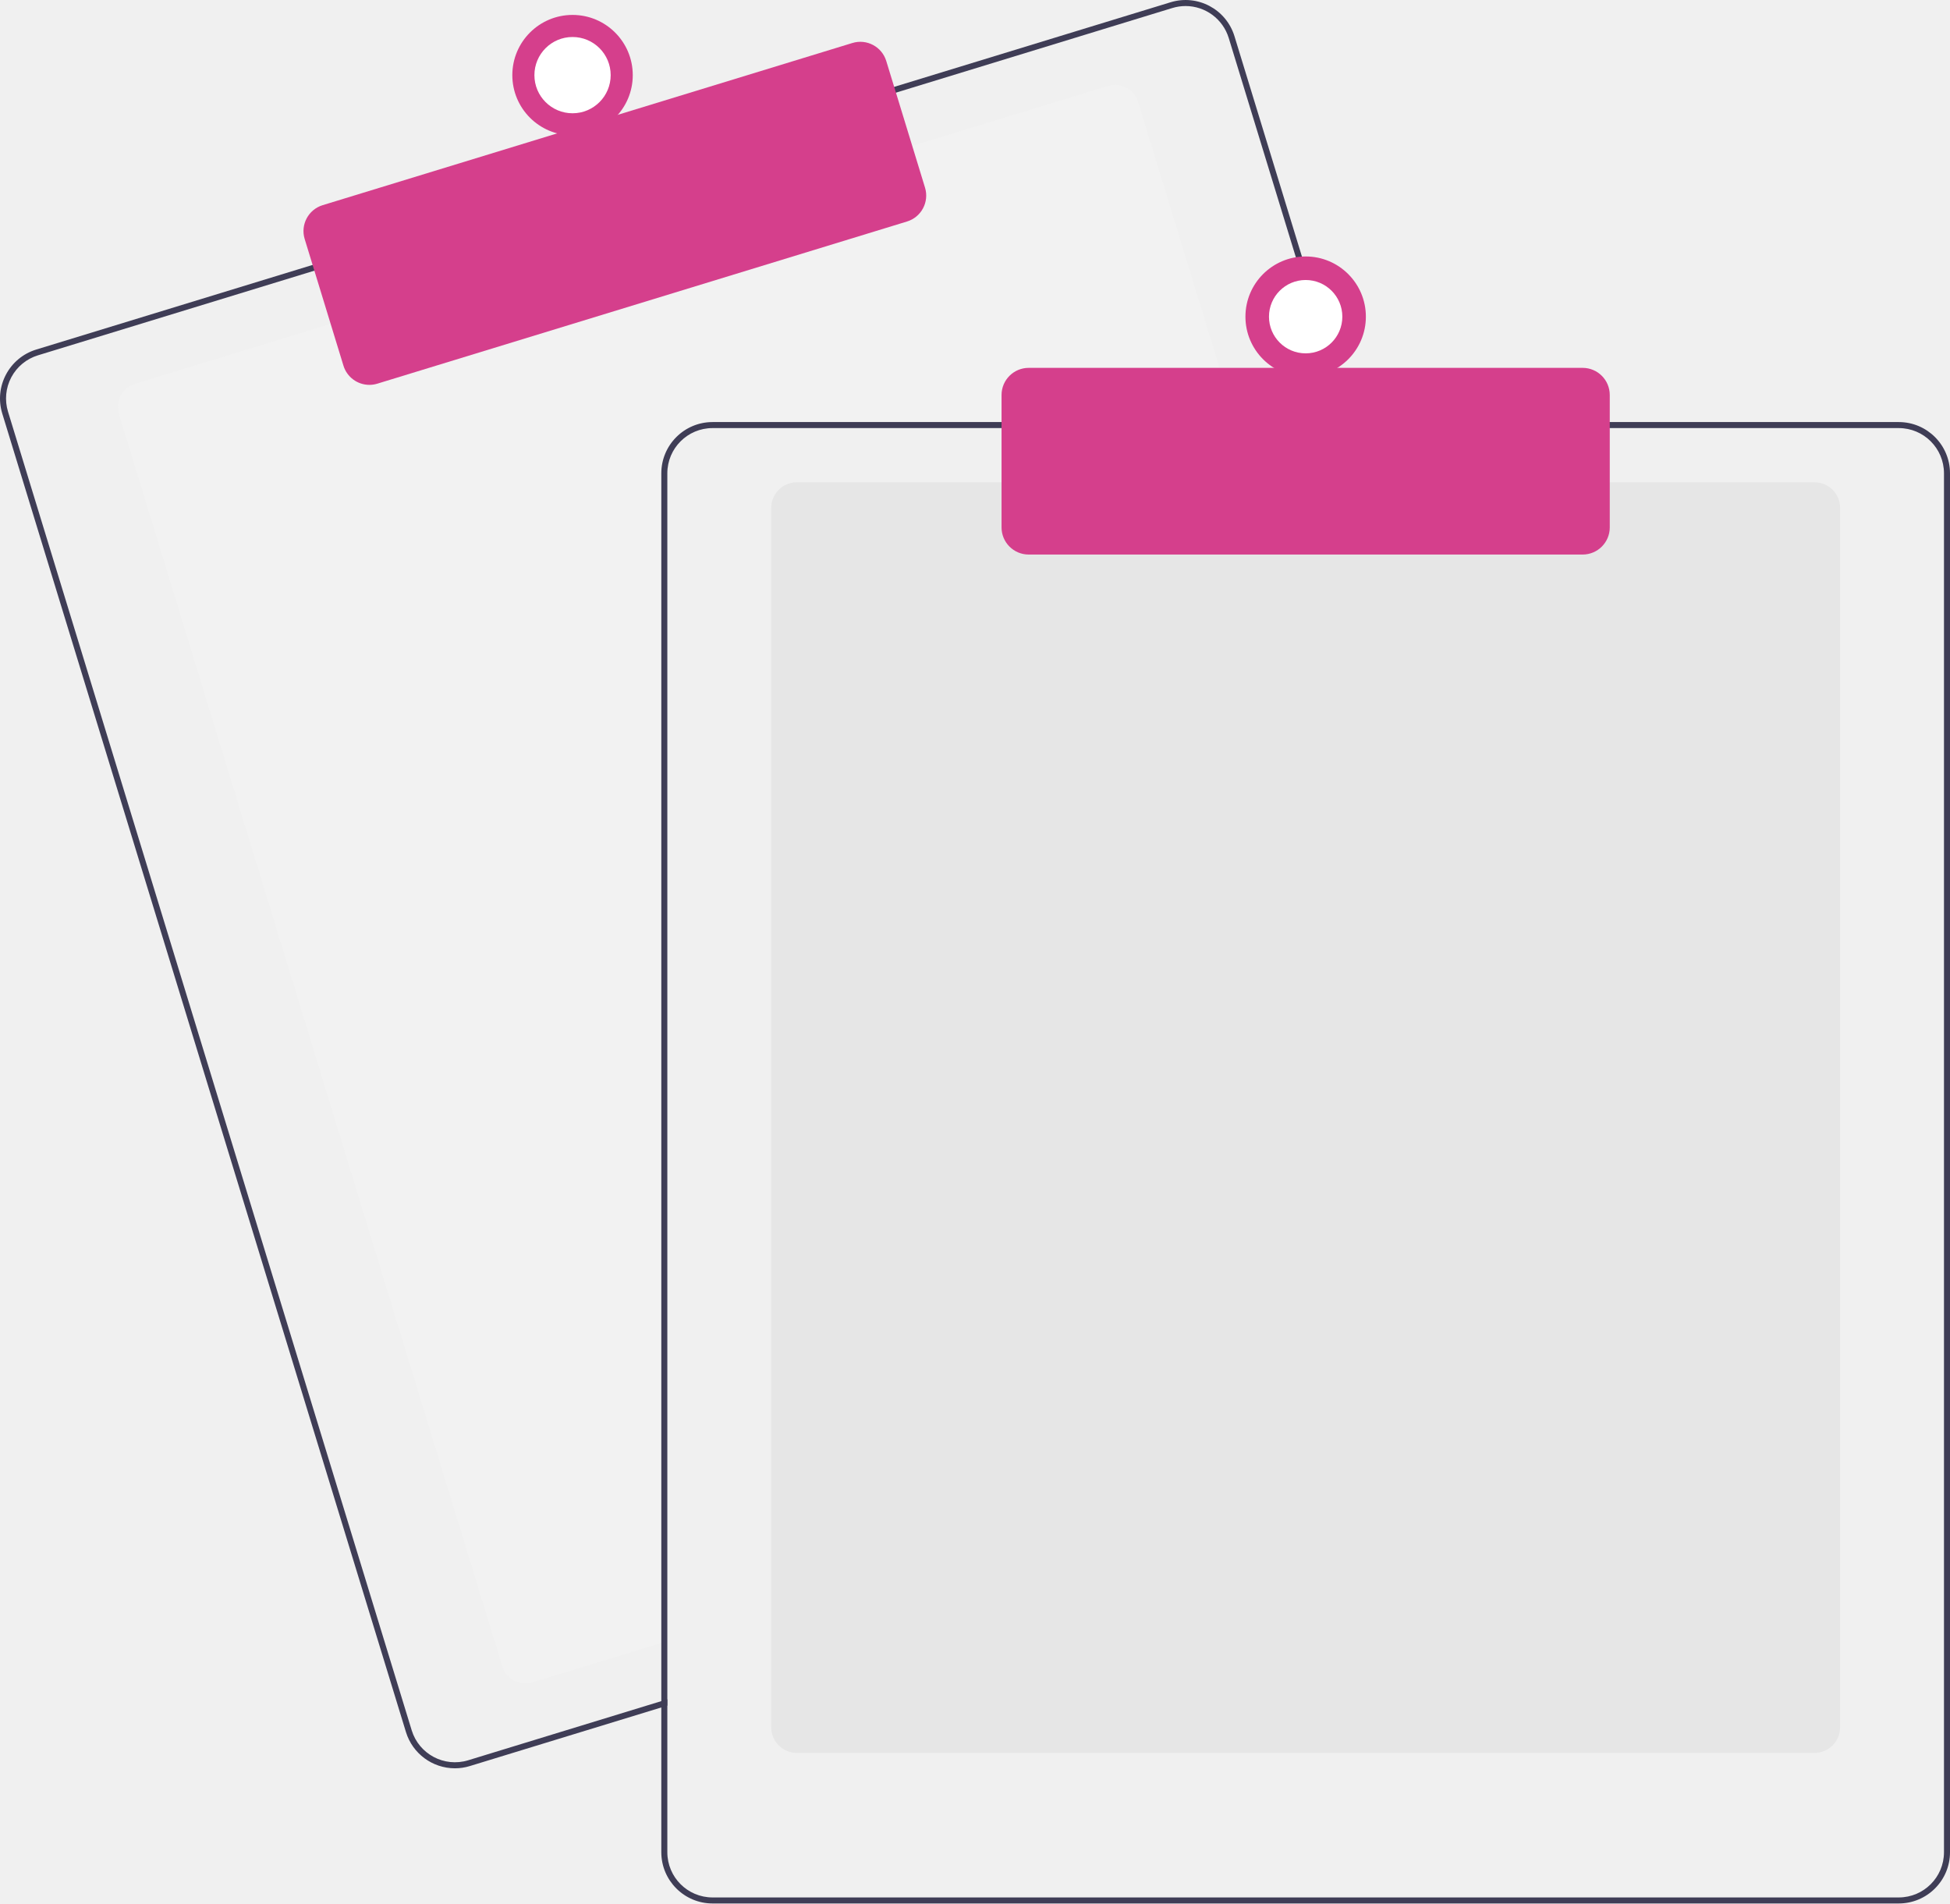
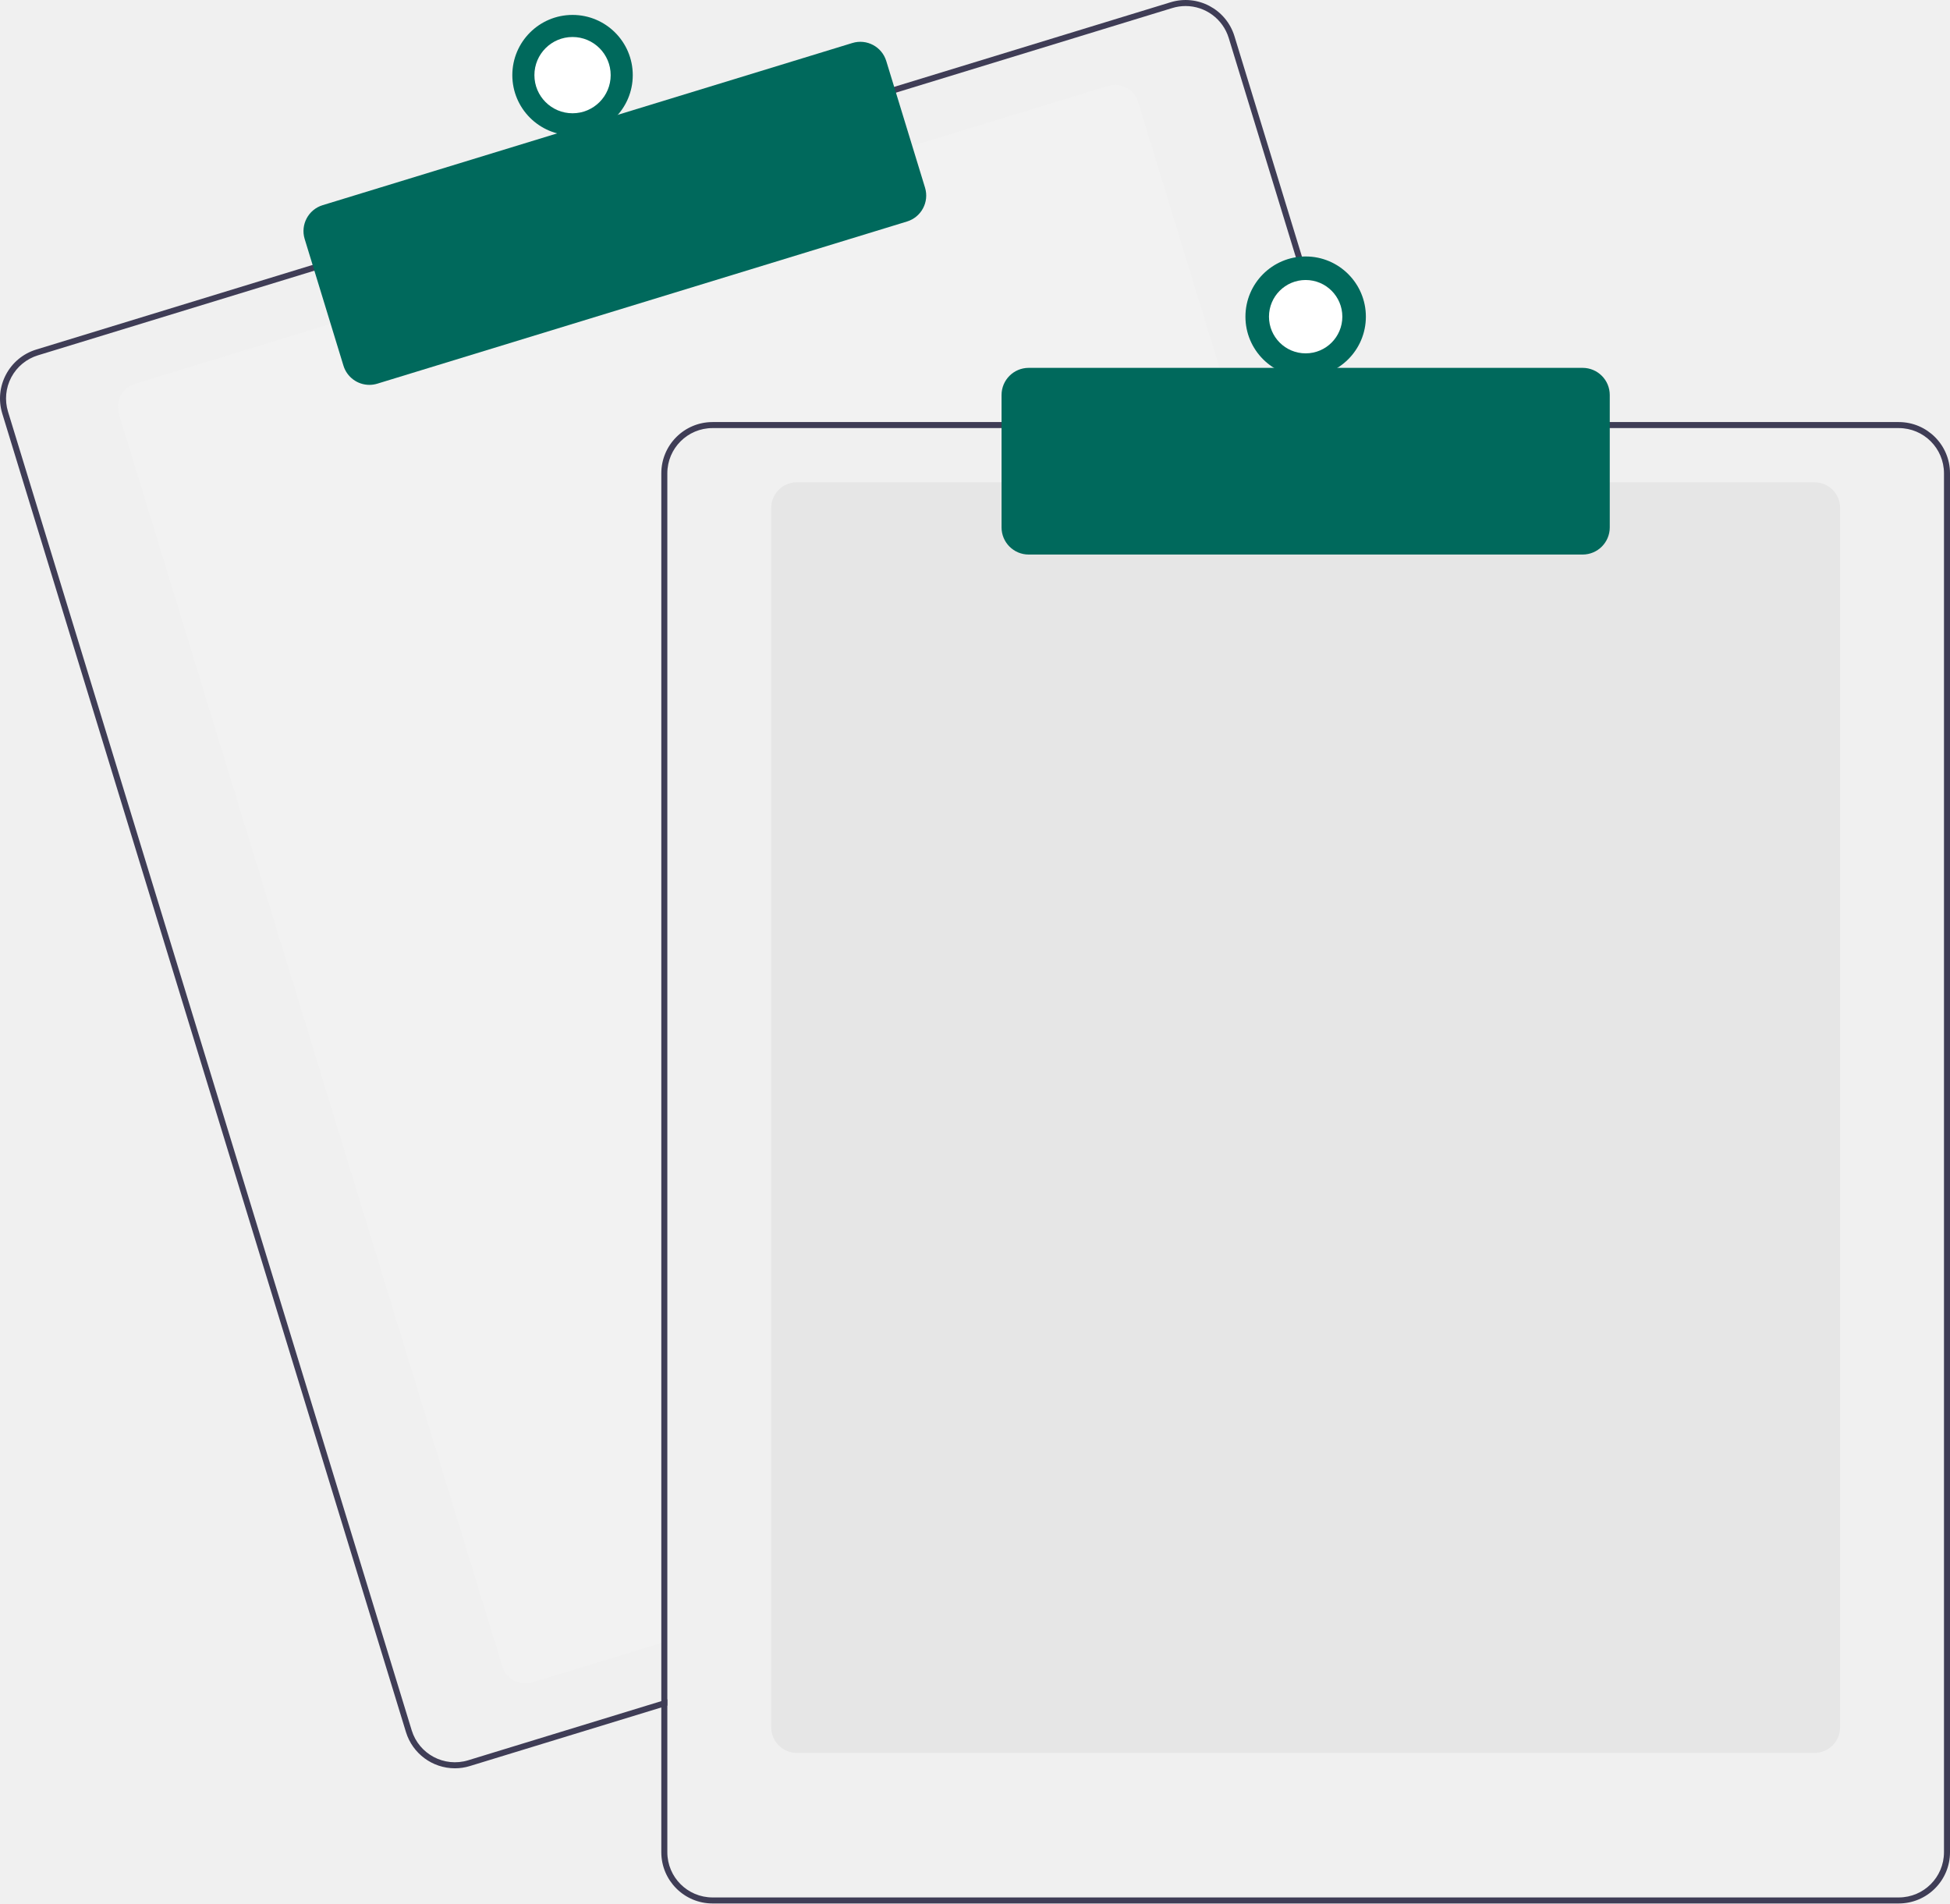
<svg xmlns="http://www.w3.org/2000/svg" data-name="Layer 1" width="647.636" height="632.174" viewBox="0 0 647.636 632.174">
  <path d="M687.328,276.087H512.818a15.018,15.018,0,0,0-15,15v387.85l-2,.61-42.81,13.11a8.007,8.007,0,0,1-9.99-5.31L315.678,271.397a8.003,8.003,0,0,1,5.31-9.99l65.97-20.2,191.25-58.54,65.97-20.2a7.989,7.989,0,0,1,9.99,5.3l32.55,106.32Z" transform="translate(-276.1819 -133.9131)" fill="#f2f2f2" />
  <path d="M725.408,274.087l-39.23-128.14a16.994,16.994,0,0,0-21.23-11.28l-92.75,28.39L380.958,221.607l-92.75,28.4a17.015,17.015,0,0,0-11.28,21.23l134.08,437.93a17.027,17.027,0,0,0,16.26,12.03,16.789,16.789,0,0,0,4.97-.75l63.58-19.46,2-.62v-2.09l-2,.61-64.17,19.65a15.015,15.015,0,0,1-18.73-9.95l-134.07-437.94a14.979,14.979,0,0,1,9.95-18.73l92.75-28.4,191.24-58.54,92.75-28.4a15.156,15.156,0,0,1,4.41-.66,15.015,15.015,0,0,1,14.32,10.61l39.05,127.56.62,2h2.08Z" transform="translate(-276.1819 -133.9131)" fill="#3f3d56" />
-   <path d="M398.863,261.734a9.016,9.016,0,0,1-8.611-6.367l-12.88-42.072a8.999,8.999,0,0,1,5.971-11.24l175.939-53.864a9.009,9.009,0,0,1,11.241,5.971l12.88,42.072a9.01,9.01,0,0,1-5.971,11.241L401.492,261.339A8.976,8.976,0,0,1,398.863,261.734Z" transform="translate(-276.1819 -133.9131)" fill="#d53f8c" />
-   <circle cx="190.154" cy="24.955" r="20" fill="#d53f8c" />
+   <path d="M398.863,261.734a9.016,9.016,0,0,1-8.611-6.367l-12.88-42.072a8.999,8.999,0,0,1,5.971-11.24l175.939-53.864a9.009,9.009,0,0,1,11.241,5.971l12.88,42.072a9.01,9.01,0,0,1-5.971,11.241L401.492,261.339A8.976,8.976,0,0,1,398.863,261.734Z" transform="translate(-276.1819 -133.9131)" fill="#00695c" />
+   <circle cx="190.154" cy="24.955" r="20" fill="#00695c" />
  <circle cx="190.154" cy="24.955" r="12.665" fill="#fff" />
  <path d="M878.818,716.087h-338a8.51,8.51,0,0,1-8.5-8.5v-405a8.51,8.51,0,0,1,8.5-8.5h338a8.51,8.51,0,0,1,8.5,8.5v405A8.51,8.51,0,0,1,878.818,716.087Z" transform="translate(-276.1819 -133.9131)" fill="#e6e6e6" />
  <path d="M723.318,274.087h-210.5a17.024,17.024,0,0,0-17,17v407.8l2-.61v-407.19a15.018,15.018,0,0,1,15-15H723.938Zm183.5,0h-394a17.024,17.024,0,0,0-17,17v458a17.024,17.024,0,0,0,17,17h394a17.024,17.024,0,0,0,17-17v-458A17.024,17.024,0,0,0,906.818,274.087Zm15,475a15.018,15.018,0,0,1-15,15h-394a15.018,15.018,0,0,1-15-15v-458a15.018,15.018,0,0,1,15-15h394a15.018,15.018,0,0,1,15,15Z" transform="translate(-276.1819 -133.9131)" fill="#3f3d56" />
-   <path d="M801.818,318.087h-184a9.01,9.01,0,0,1-9-9v-44a9.01,9.01,0,0,1,9-9h184a9.01,9.01,0,0,1,9,9v44A9.01,9.01,0,0,1,801.818,318.087Z" transform="translate(-276.1819 -133.9131)" fill="#d53f8c" />
-   <circle cx="433.636" cy="105.174" r="20" fill="#d53f8c" />
+   <path d="M801.818,318.087h-184a9.01,9.01,0,0,1-9-9v-44a9.01,9.01,0,0,1,9-9h184a9.01,9.01,0,0,1,9,9v44A9.01,9.01,0,0,1,801.818,318.087Z" transform="translate(-276.1819 -133.9131)" fill="#00695c" />
+   <circle cx="433.636" cy="105.174" r="20" fill="#00695c" />
  <circle cx="433.636" cy="105.174" r="12.182" fill="#fff" />
</svg>
